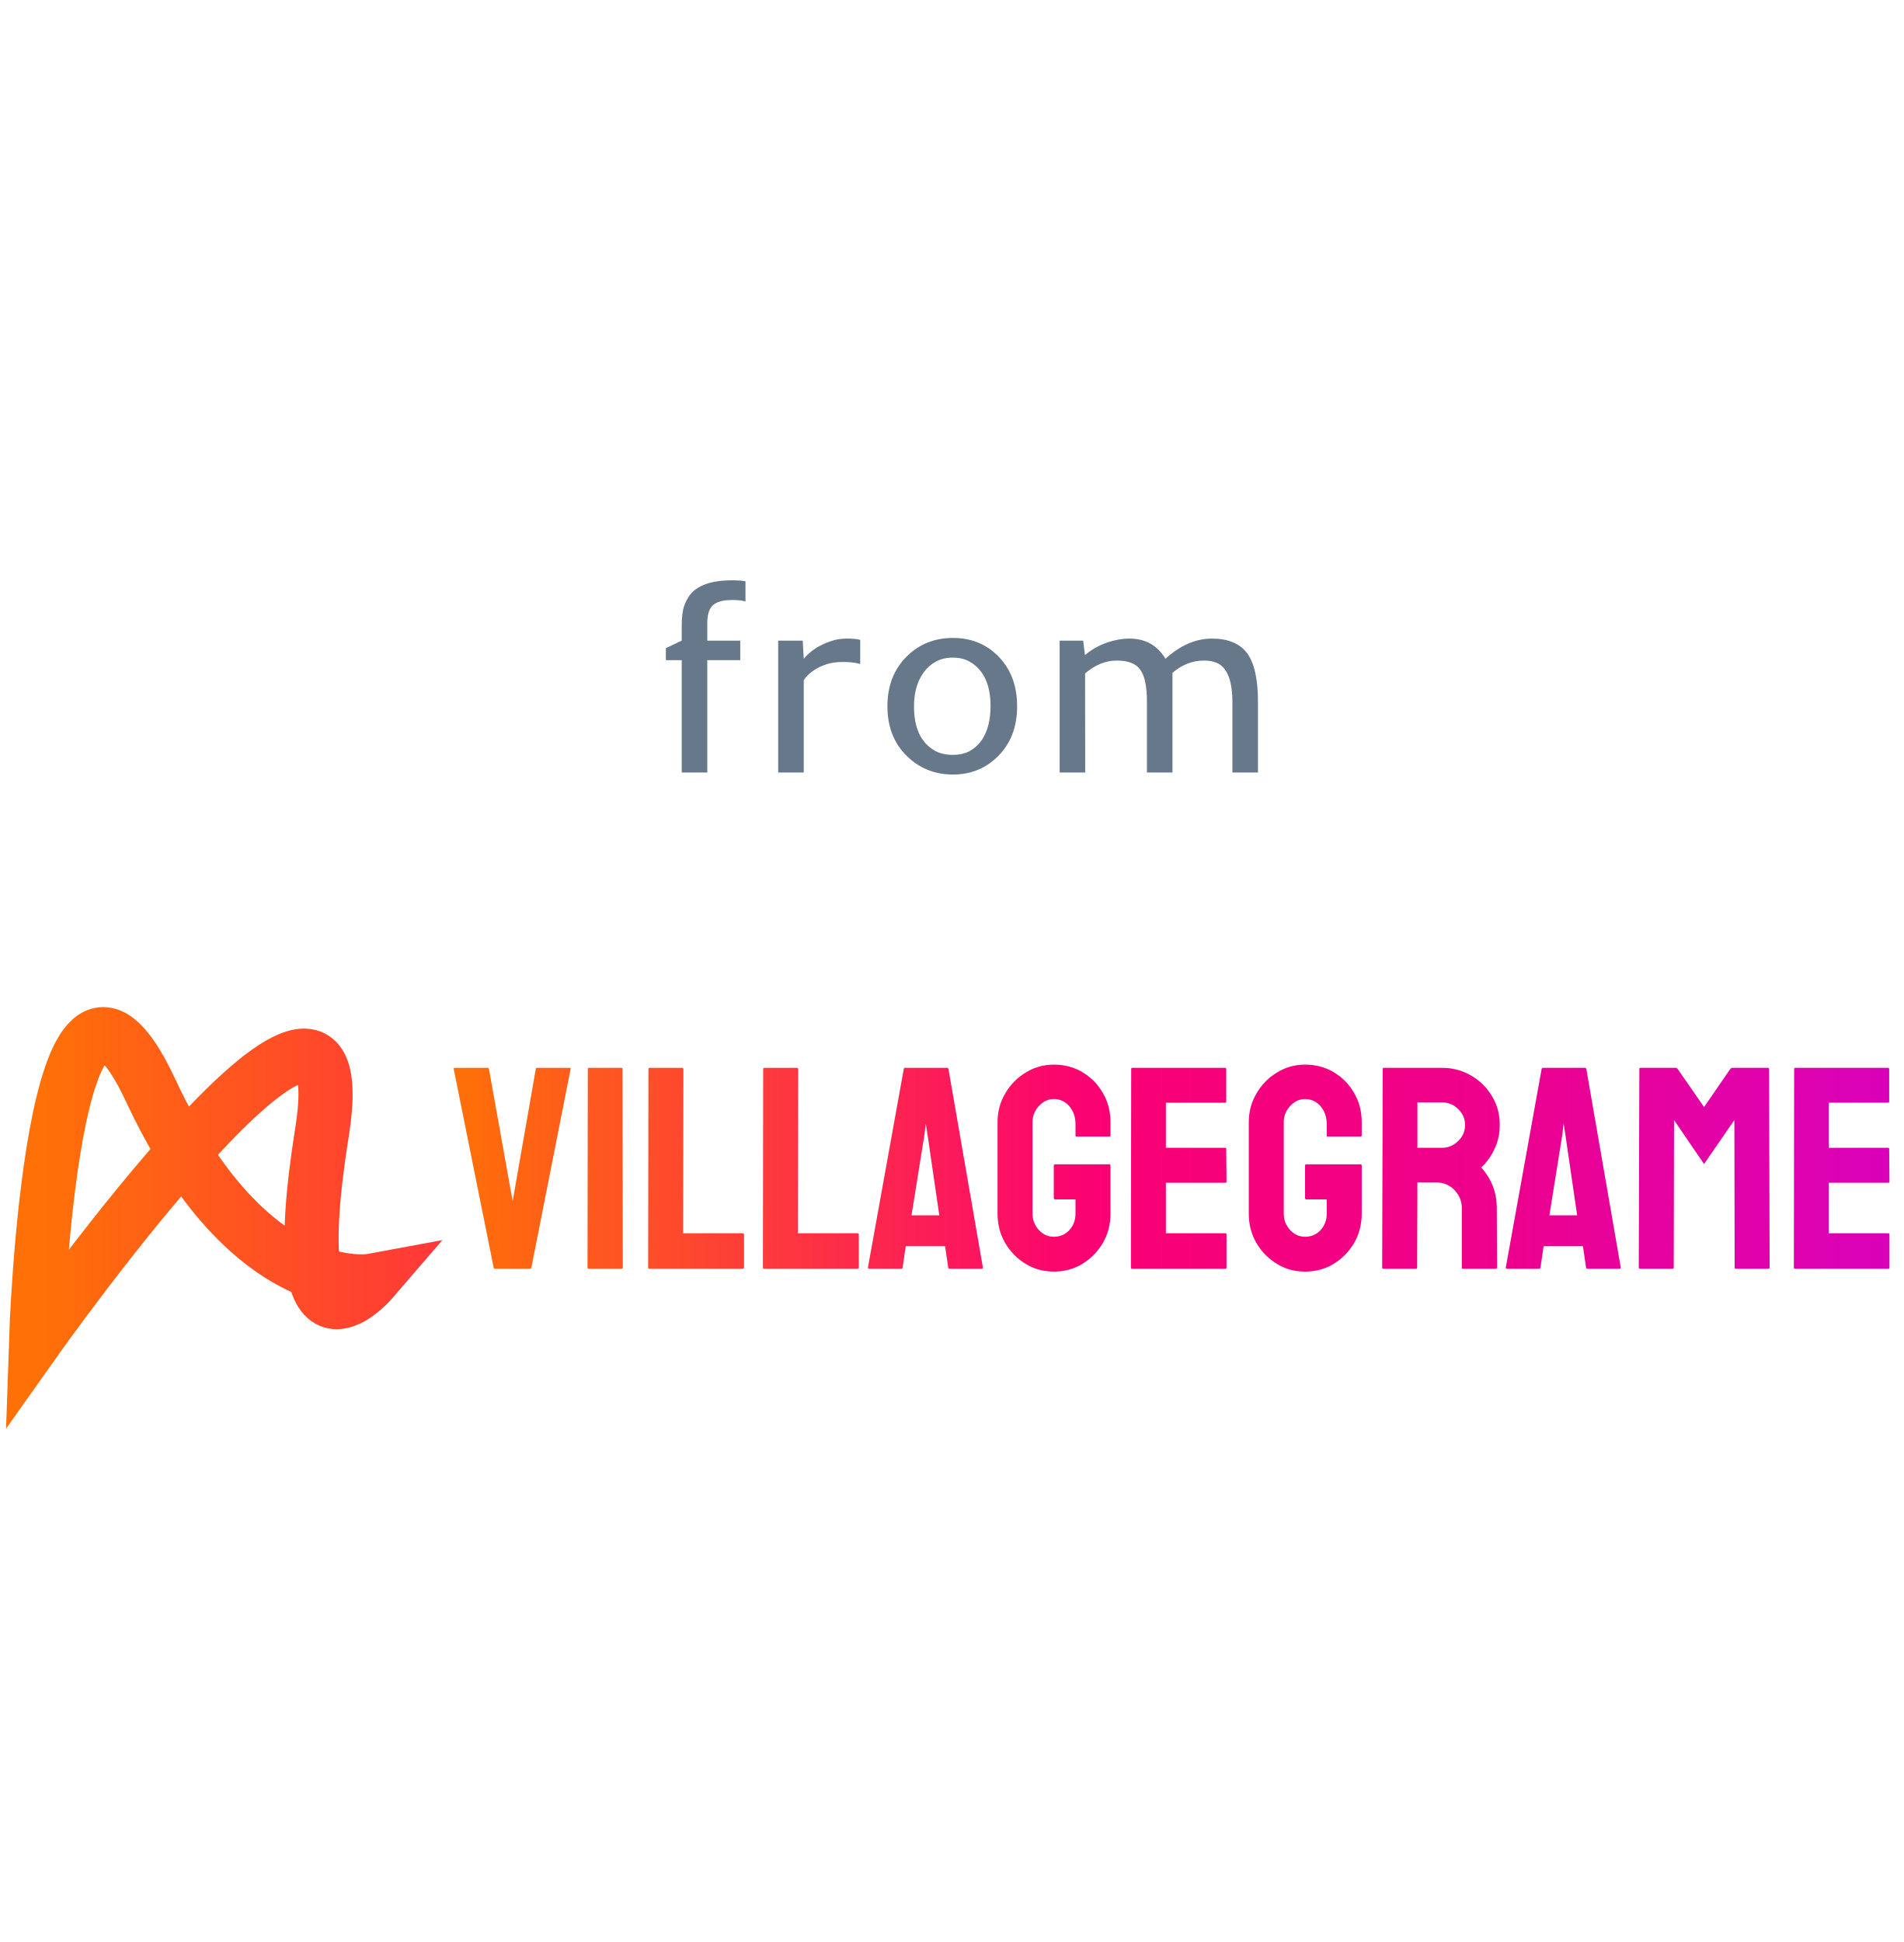
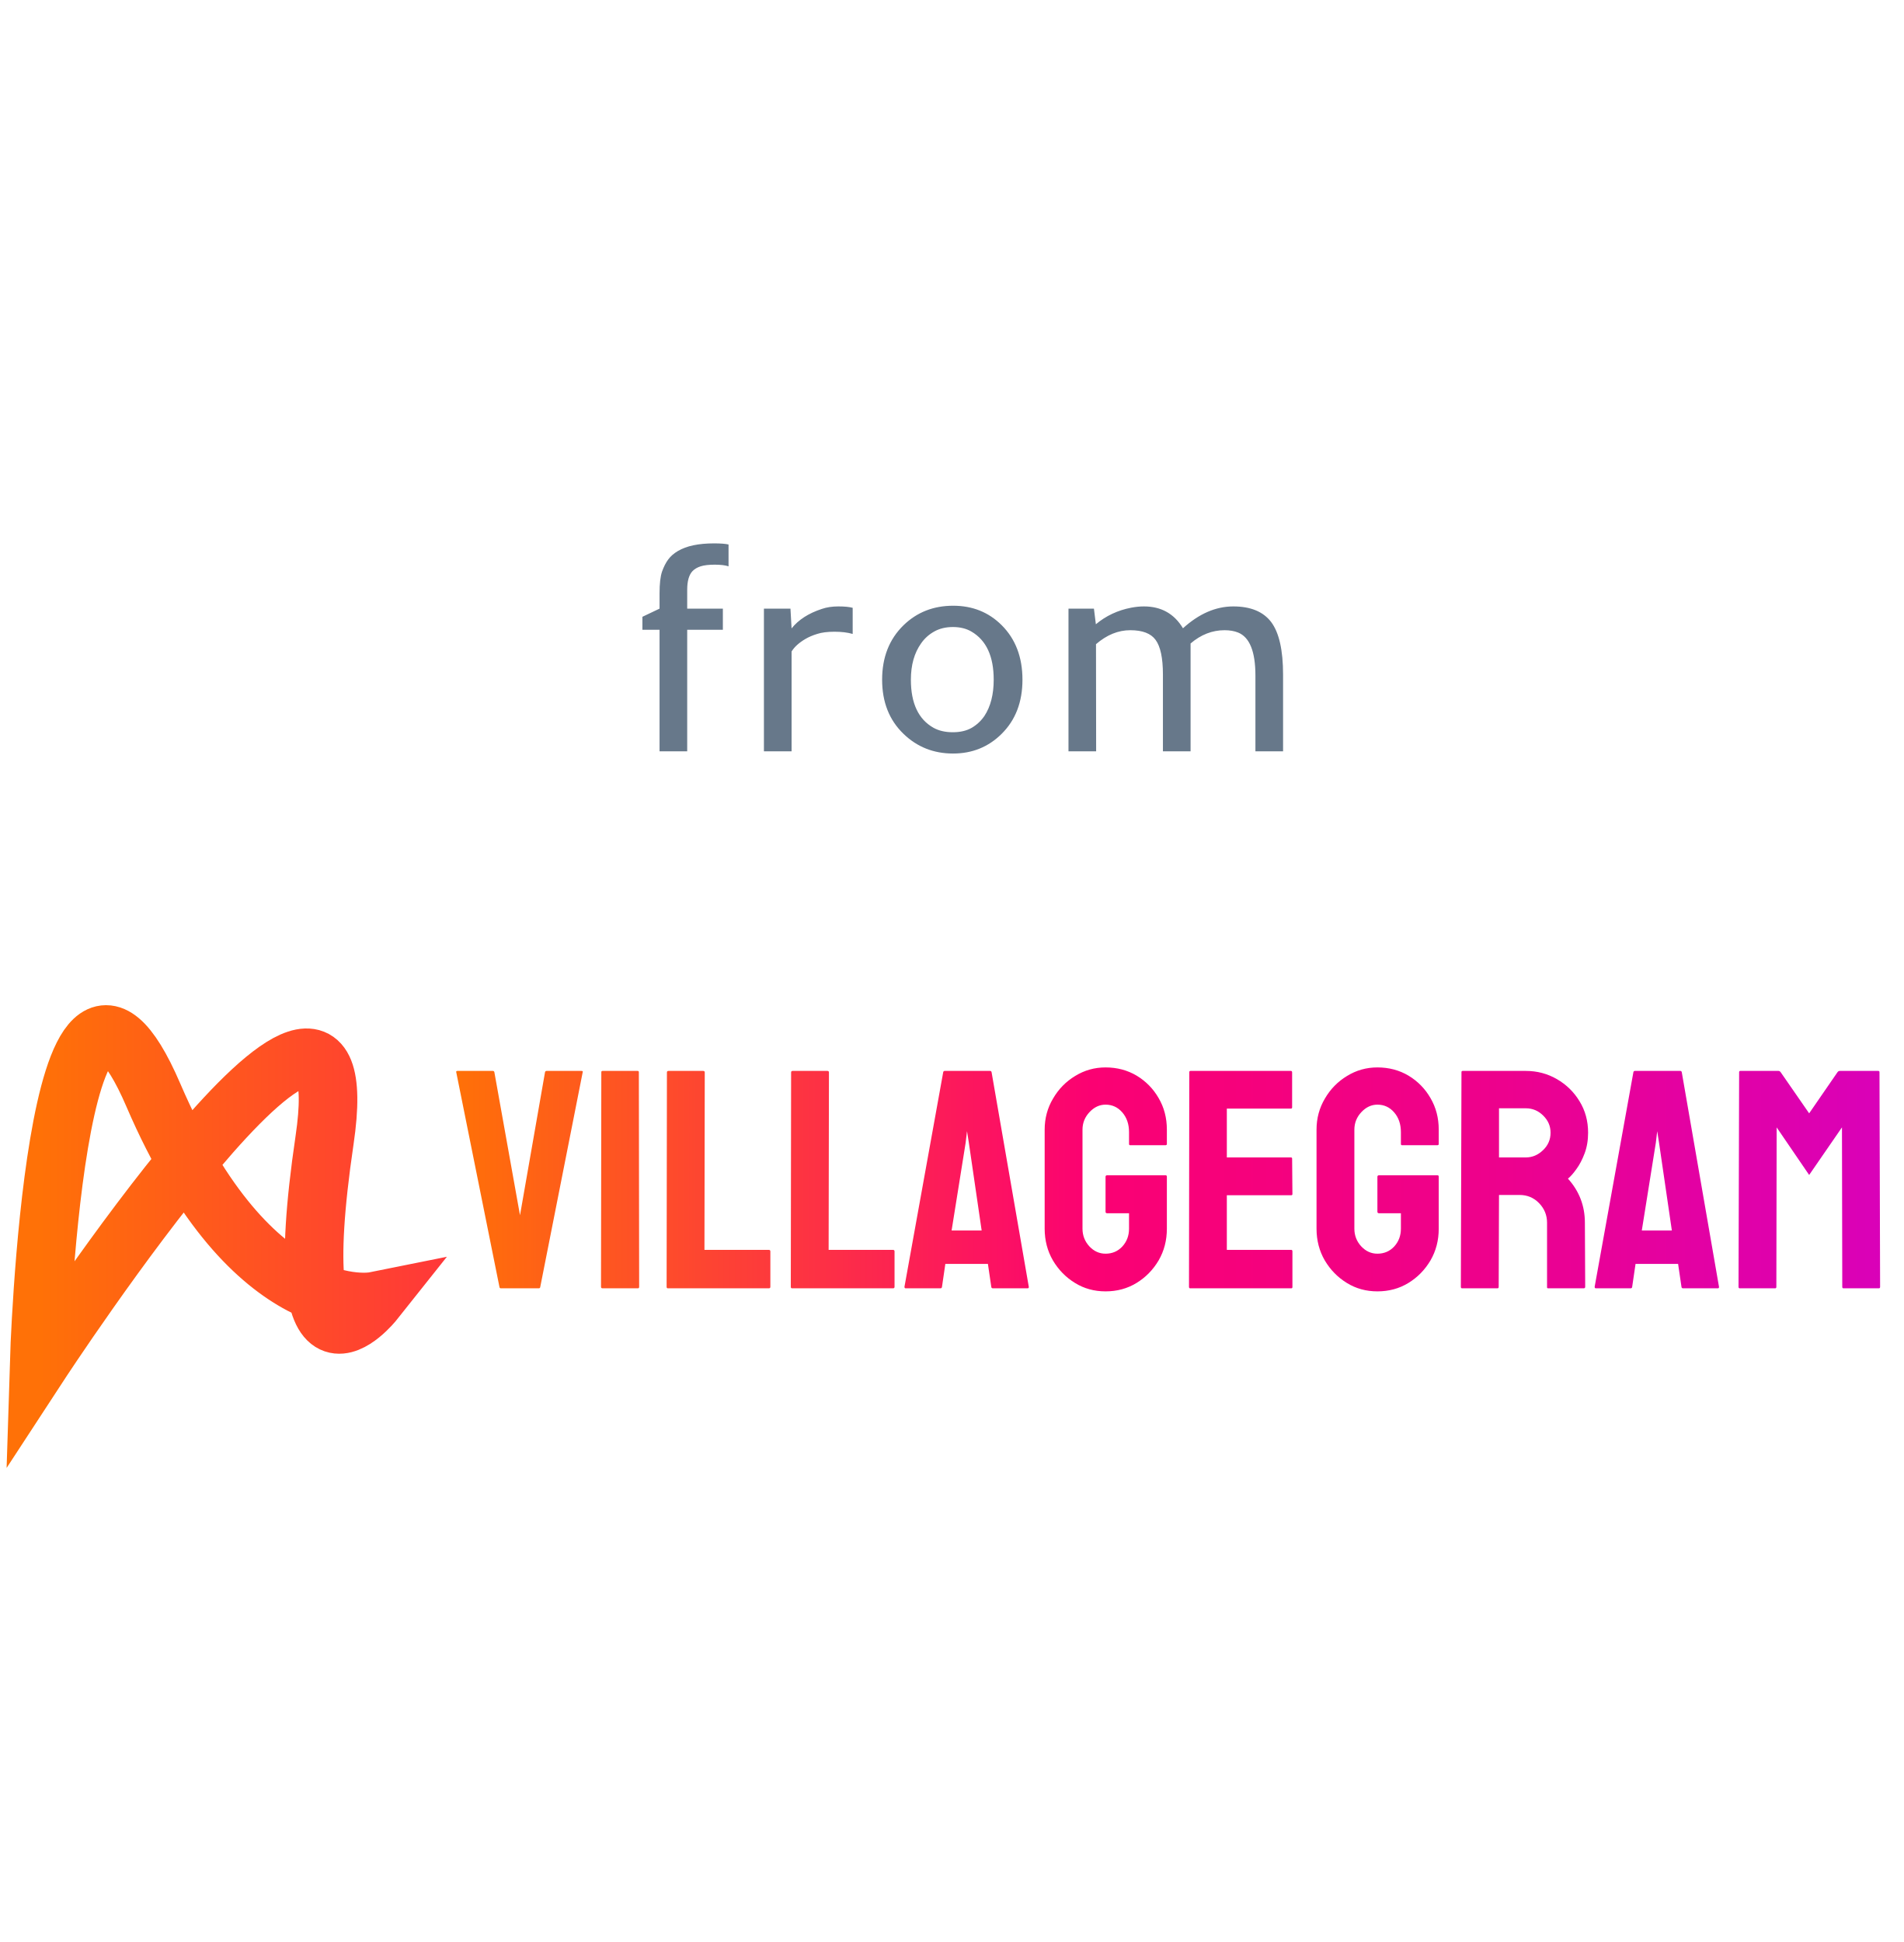
- <svg xmlns="http://www.w3.org/2000/svg" width="100" height="102" viewBox="0 0 211 102" fill="none">
-   <path d="M82.615 10.054C82.275 9.94 81.803 9.884 81.199 9.884C80.595 9.884 80.113 9.94 79.754 10.054C79.405 10.167 79.127 10.332 78.919 10.549C78.56 10.936 78.381 11.569 78.381 12.447V14.387H82.034V16.553H78.381V29H75.549V16.553H73.793V15.222L75.549 14.387V12.829C75.549 11.838 75.634 11.092 75.804 10.592C75.983 10.091 76.195 9.676 76.441 9.346C76.686 9.015 77.017 8.727 77.432 8.482C78.31 7.963 79.542 7.703 81.128 7.703C81.789 7.703 82.284 7.741 82.615 7.816V10.054ZM95.329 16.978C94.81 16.827 94.187 16.752 93.46 16.752C92.743 16.752 92.153 16.827 91.69 16.978C91.228 17.12 90.822 17.294 90.472 17.502C89.831 17.88 89.363 18.304 89.071 18.776V29H86.239V14.387H88.957L89.071 16.412C89.779 15.524 90.812 14.859 92.172 14.415C92.663 14.245 93.224 14.16 93.857 14.16C94.489 14.16 94.98 14.207 95.329 14.302V16.978ZM98.344 21.665C98.344 19.371 99.076 17.511 100.539 16.086C101.908 14.755 103.603 14.089 105.623 14.089C107.605 14.089 109.262 14.755 110.593 16.086C112.009 17.502 112.717 19.362 112.717 21.665C112.717 23.959 112.004 25.809 110.579 27.216C109.229 28.556 107.572 29.227 105.609 29.227C103.617 29.227 101.927 28.556 100.539 27.216C99.076 25.809 98.344 23.959 98.344 21.665ZM101.29 21.665C101.29 24.082 102.064 25.724 103.612 26.593C104.16 26.895 104.816 27.046 105.58 27.046C106.345 27.046 106.992 26.895 107.52 26.593C108.049 26.281 108.483 25.875 108.823 25.375C109.455 24.412 109.772 23.175 109.772 21.665C109.772 19.267 109.012 17.625 107.492 16.737C106.963 16.426 106.331 16.27 105.594 16.27C104.858 16.27 104.216 16.426 103.669 16.737C103.131 17.039 102.687 17.441 102.338 17.941C101.639 18.923 101.29 20.164 101.29 21.665ZM120.249 18.026L120.263 29H117.431V14.387H120.037L120.235 15.987C121.273 15.118 122.482 14.552 123.86 14.288C124.304 14.203 124.738 14.16 125.163 14.16C126.928 14.16 128.259 14.906 129.156 16.398C130.798 14.906 132.516 14.16 134.31 14.16C136.085 14.16 137.378 14.694 138.19 15.76C139.002 16.846 139.408 18.64 139.408 21.141V29H136.576V21.24C136.576 18.786 135.986 17.318 134.806 16.836C134.409 16.676 133.947 16.596 133.418 16.596C132.153 16.596 130.992 17.049 129.935 17.955V29H127.103V21.127C127.103 19.447 126.852 18.267 126.352 17.587C125.871 16.926 125.007 16.596 123.761 16.596C122.524 16.596 121.354 17.072 120.249 18.026Z" fill="#67788A" />
-   <path d="M58.734 84H54.859C54.766 84 54.714 83.948 54.703 83.844L50.281 61.859C50.26 61.776 50.302 61.734 50.406 61.734H54.031C54.115 61.734 54.167 61.776 54.188 61.859L56.812 76.516L59.375 61.859C59.396 61.776 59.448 61.734 59.531 61.734H63.109C63.224 61.734 63.266 61.776 63.234 61.859L58.891 83.844C58.88 83.948 58.828 84 58.734 84ZM68.891 84H65.266C65.162 84 65.109 83.948 65.109 83.844L65.141 61.859C65.141 61.776 65.182 61.734 65.266 61.734H68.859C68.943 61.734 68.984 61.776 68.984 61.859L69.016 83.844C69.016 83.948 68.974 84 68.891 84ZM82.297 84H71.953C71.87 84 71.828 83.948 71.828 83.844L71.859 61.891C71.859 61.786 71.912 61.734 72.016 61.734H75.578C75.682 61.734 75.734 61.786 75.734 61.891L75.703 80.062H82.297C82.401 80.062 82.453 80.115 82.453 80.219V83.844C82.453 83.948 82.401 84 82.297 84ZM95.016 84H84.672C84.588 84 84.547 83.948 84.547 83.844L84.578 61.891C84.578 61.786 84.63 61.734 84.734 61.734H88.297C88.401 61.734 88.453 61.786 88.453 61.891L88.422 80.062H95.016C95.12 80.062 95.172 80.115 95.172 80.219V83.844C95.172 83.948 95.12 84 95.016 84ZM96.188 83.844L100.156 61.859C100.177 61.776 100.229 61.734 100.312 61.734H104.953C105.036 61.734 105.089 61.776 105.109 61.859L108.922 83.844C108.932 83.948 108.891 84 108.797 84H105.25C105.146 84 105.089 83.948 105.078 83.844L104.734 81.5H100.375L100.031 83.844C100.021 83.948 99.969 84 99.875 84H96.312C96.229 84 96.188 83.948 96.188 83.844ZM102.453 69.094L101.016 78.078H104.094L102.781 69.094L102.594 67.906L102.453 69.094ZM116.781 84.312C115.625 84.312 114.583 84.026 113.656 83.453C112.719 82.88 111.964 82.109 111.391 81.141C110.828 80.172 110.547 79.088 110.547 77.891V67.75C110.547 66.583 110.833 65.521 111.406 64.562C111.969 63.594 112.724 62.823 113.672 62.25C114.62 61.667 115.656 61.375 116.781 61.375C117.958 61.375 119.021 61.656 119.969 62.219C120.917 62.792 121.667 63.557 122.219 64.516C122.781 65.474 123.062 66.552 123.062 67.75V69.219C123.062 69.302 123.01 69.344 122.906 69.344H119.312C119.229 69.344 119.188 69.302 119.188 69.219V68C119.188 67.188 118.958 66.516 118.5 65.984C118.042 65.453 117.469 65.188 116.781 65.188C116.167 65.188 115.62 65.443 115.141 65.953C114.661 66.463 114.422 67.062 114.422 67.75V77.891C114.422 78.588 114.656 79.193 115.125 79.703C115.594 80.203 116.146 80.453 116.781 80.453C117.469 80.453 118.042 80.208 118.5 79.719C118.958 79.219 119.188 78.609 119.188 77.891V76.312H116.953C116.839 76.312 116.781 76.26 116.781 76.156V72.578C116.781 72.474 116.839 72.422 116.953 72.422H122.938C123.021 72.422 123.062 72.474 123.062 72.578V77.891C123.062 79.088 122.781 80.172 122.219 81.141C121.646 82.109 120.891 82.88 119.953 83.453C119.016 84.026 117.958 84.312 116.781 84.312ZM135.797 84H125.453C125.37 84 125.328 83.948 125.328 83.844L125.359 61.859C125.359 61.776 125.401 61.734 125.484 61.734H135.766C135.849 61.734 135.891 61.786 135.891 61.891V65.469C135.891 65.552 135.849 65.594 135.766 65.594H129.203V70.594H135.766C135.849 70.594 135.891 70.635 135.891 70.719L135.922 74.344C135.922 74.427 135.88 74.469 135.797 74.469H129.203V80.062H135.797C135.88 80.062 135.922 80.115 135.922 80.219V83.875C135.922 83.958 135.88 84 135.797 84ZM144.625 84.312C143.469 84.312 142.427 84.026 141.5 83.453C140.562 82.88 139.807 82.109 139.234 81.141C138.672 80.172 138.391 79.088 138.391 77.891V67.75C138.391 66.583 138.677 65.521 139.25 64.562C139.812 63.594 140.568 62.823 141.516 62.25C142.464 61.667 143.5 61.375 144.625 61.375C145.802 61.375 146.865 61.656 147.812 62.219C148.76 62.792 149.51 63.557 150.062 64.516C150.625 65.474 150.906 66.552 150.906 67.75V69.219C150.906 69.302 150.854 69.344 150.75 69.344H147.156C147.073 69.344 147.031 69.302 147.031 69.219V68C147.031 67.188 146.802 66.516 146.344 65.984C145.885 65.453 145.312 65.188 144.625 65.188C144.01 65.188 143.464 65.443 142.984 65.953C142.505 66.463 142.266 67.062 142.266 67.75V77.891C142.266 78.588 142.5 79.193 142.969 79.703C143.438 80.203 143.99 80.453 144.625 80.453C145.312 80.453 145.885 80.208 146.344 79.719C146.802 79.219 147.031 78.609 147.031 77.891V76.312H144.797C144.682 76.312 144.625 76.26 144.625 76.156V72.578C144.625 72.474 144.682 72.422 144.797 72.422H150.781C150.865 72.422 150.906 72.474 150.906 72.578V77.891C150.906 79.088 150.625 80.172 150.062 81.141C149.49 82.109 148.734 82.88 147.797 83.453C146.859 84.026 145.802 84.312 144.625 84.312ZM156.922 84H153.297C153.214 84 153.172 83.948 153.172 83.844L153.234 61.859C153.234 61.776 153.276 61.734 153.359 61.734H159.828C160.984 61.734 162.047 62.016 163.016 62.578C163.984 63.141 164.755 63.896 165.328 64.844C165.911 65.792 166.203 66.865 166.203 68.062C166.203 68.844 166.083 69.552 165.844 70.188C165.604 70.823 165.323 71.359 165 71.797C164.688 72.234 164.401 72.557 164.141 72.766C165.297 74.047 165.875 75.552 165.875 77.281L165.906 83.844C165.906 83.948 165.854 84 165.75 84H162.125C162.042 84 162 83.969 162 83.906V77.281C162 76.51 161.729 75.844 161.188 75.281C160.646 74.719 159.979 74.438 159.188 74.438H157.078L157.047 83.844C157.047 83.948 157.005 84 156.922 84ZM159.828 65.562H157.078V70.594H159.828C160.484 70.594 161.068 70.349 161.578 69.859C162.099 69.37 162.359 68.771 162.359 68.062C162.359 67.385 162.109 66.802 161.609 66.312C161.109 65.812 160.516 65.562 159.828 65.562ZM166.875 83.844L170.844 61.859C170.865 61.776 170.917 61.734 171 61.734H175.641C175.724 61.734 175.776 61.776 175.797 61.859L179.609 83.844C179.62 83.948 179.578 84 179.484 84H175.938C175.833 84 175.776 83.948 175.766 83.844L175.422 81.5H171.062L170.719 83.844C170.708 83.948 170.656 84 170.562 84H167C166.917 84 166.875 83.948 166.875 83.844ZM173.141 69.094L171.703 78.078H174.781L173.469 69.094L173.281 67.906L173.141 69.094ZM185.359 84H181.734C181.651 84 181.609 83.948 181.609 83.844L181.672 61.859C181.672 61.776 181.714 61.734 181.797 61.734H185.703C185.786 61.734 185.859 61.776 185.922 61.859L188.844 66.078L191.75 61.859C191.812 61.776 191.891 61.734 191.984 61.734H195.906C196 61.734 196.047 61.776 196.047 61.859L196.109 83.844C196.109 83.948 196.068 84 195.984 84H192.359C192.276 84 192.234 83.948 192.234 83.844L192.203 67.516L188.844 72.391L185.516 67.516L185.484 83.844C185.484 83.948 185.443 84 185.359 84ZM209.266 84H198.922C198.839 84 198.797 83.948 198.797 83.844L198.828 61.859C198.828 61.776 198.87 61.734 198.953 61.734H209.234C209.318 61.734 209.359 61.786 209.359 61.891V65.469C209.359 65.552 209.318 65.594 209.234 65.594H202.672V70.594H209.234C209.318 70.594 209.359 70.635 209.359 70.719L209.391 74.344C209.391 74.427 209.349 74.469 209.266 74.469H202.672V80.062H209.266C209.349 80.062 209.391 80.115 209.391 80.219V83.875C209.391 83.958 209.349 84 209.266 84Z" fill="url(#paint0_linear_3_74)" />
-   <path d="M4 91.825C4 91.825 5.69 40.611 16.69 64.219C27.69 87.826 41.19 85.325 41.19 85.325C41.19 85.325 31.19 96.933 35.69 68.825C40.19 40.717 4 91.825 4 91.825Z" stroke="url(#paint1_linear_3_74)" stroke-width="6" />
+ <svg xmlns="http://www.w3.org/2000/svg" width="100" height="102" viewBox="0 0 195 103" fill="none">
+   <path d="M74.615 10.054C74.275 9.94 73.803 9.884 73.199 9.884C72.595 9.884 72.113 9.94 71.754 10.054C71.405 10.167 71.127 10.332 70.919 10.549C70.56 10.936 70.381 11.569 70.381 12.447V14.387H74.034V16.553H70.381V29H67.549V16.553H65.793V15.222L67.549 14.387V12.829C67.549 11.838 67.634 11.092 67.804 10.592C67.983 10.091 68.195 9.676 68.441 9.346C68.686 9.015 69.017 8.727 69.432 8.482C70.31 7.963 71.542 7.703 73.128 7.703C73.789 7.703 74.284 7.741 74.615 7.816V10.054ZM87.329 16.978C86.81 16.827 86.187 16.752 85.46 16.752C84.743 16.752 84.153 16.827 83.69 16.978C83.228 17.12 82.822 17.294 82.472 17.502C81.831 17.88 81.363 18.304 81.071 18.776V29H78.239V14.387H80.957L81.071 16.412C81.779 15.524 82.812 14.859 84.172 14.415C84.663 14.245 85.224 14.16 85.857 14.16C86.489 14.16 86.98 14.207 87.329 14.302V16.978ZM90.344 21.665C90.344 19.371 91.076 17.511 92.539 16.086C93.908 14.755 95.603 14.089 97.623 14.089C99.605 14.089 101.262 14.755 102.593 16.086C104.009 17.502 104.717 19.362 104.717 21.665C104.717 23.959 104.004 25.809 102.579 27.216C101.229 28.556 99.572 29.227 97.609 29.227C95.617 29.227 93.927 28.556 92.539 27.216C91.076 25.809 90.344 23.959 90.344 21.665ZM93.29 21.665C93.29 24.082 94.064 25.724 95.612 26.593C96.159 26.895 96.816 27.046 97.58 27.046C98.345 27.046 98.992 26.895 99.52 26.593C100.049 26.281 100.483 25.875 100.823 25.375C101.455 24.412 101.772 23.175 101.772 21.665C101.772 19.267 101.012 17.625 99.492 16.737C98.963 16.426 98.331 16.27 97.594 16.27C96.858 16.27 96.216 16.426 95.669 16.737C95.13 17.039 94.687 17.441 94.338 17.941C93.639 18.923 93.29 20.164 93.29 21.665ZM112.249 18.026L112.263 29H109.431V14.387H112.037L112.235 15.987C113.273 15.118 114.482 14.552 115.86 14.288C116.304 14.203 116.738 14.16 117.163 14.16C118.928 14.16 120.259 14.906 121.156 16.398C122.798 14.906 124.516 14.16 126.31 14.16C128.085 14.16 129.378 14.694 130.19 15.76C131.002 16.846 131.408 18.64 131.408 21.141V29H128.576V21.24C128.576 18.786 127.986 17.318 126.806 16.836C126.409 16.676 125.947 16.596 125.418 16.596C124.153 16.596 122.992 17.049 121.935 17.955V29H119.103V21.127C119.103 19.447 118.852 18.267 118.352 17.587C117.871 16.926 117.007 16.596 115.761 16.596C114.524 16.596 113.354 17.072 112.249 18.026Z" fill="#67788A" />
+   <path d="M55.179 84H51.304C51.21 84 51.158 83.948 51.148 83.844L46.726 61.859C46.705 61.776 46.746 61.734 46.851 61.734H50.476C50.559 61.734 50.611 61.776 50.632 61.859L53.257 76.516L55.819 61.859C55.84 61.776 55.892 61.734 55.976 61.734H59.554C59.668 61.734 59.71 61.776 59.679 61.859L55.335 83.844C55.325 83.948 55.273 84 55.179 84ZM65.335 84H61.71C61.606 84 61.554 83.948 61.554 83.844L61.585 61.859C61.585 61.776 61.627 61.734 61.71 61.734H65.304C65.387 61.734 65.429 61.776 65.429 61.859L65.46 83.844C65.46 83.948 65.418 84 65.335 84ZM78.741 84H68.398C68.314 84 68.273 83.948 68.273 83.844L68.304 61.891C68.304 61.786 68.356 61.734 68.46 61.734H72.023C72.127 61.734 72.179 61.786 72.179 61.891L72.148 80.062H78.741C78.846 80.062 78.898 80.115 78.898 80.219V83.844C78.898 83.948 78.846 84 78.741 84ZM91.46 84H81.116C81.033 84 80.991 83.948 80.991 83.844L81.023 61.891C81.023 61.786 81.075 61.734 81.179 61.734H84.741C84.846 61.734 84.898 61.786 84.898 61.891L84.866 80.062H91.46C91.564 80.062 91.616 80.115 91.616 80.219V83.844C91.616 83.948 91.564 84 91.46 84ZM92.632 83.844L96.601 61.859C96.621 61.776 96.674 61.734 96.757 61.734H101.398C101.481 61.734 101.533 61.776 101.554 61.859L105.366 83.844C105.377 83.948 105.335 84 105.241 84H101.694C101.59 84 101.533 83.948 101.523 83.844L101.179 81.5H96.819L96.476 83.844C96.465 83.948 96.413 84 96.319 84H92.757C92.674 84 92.632 83.948 92.632 83.844ZM98.898 69.094L97.46 78.078H100.538L99.226 69.094L99.038 67.906L98.898 69.094ZM113.226 84.312C112.069 84.312 111.028 84.026 110.101 83.453C109.163 82.88 108.408 82.109 107.835 81.141C107.273 80.172 106.991 79.088 106.991 77.891V67.75C106.991 66.583 107.278 65.521 107.851 64.562C108.413 63.594 109.168 62.823 110.116 62.25C111.064 61.667 112.101 61.375 113.226 61.375C114.403 61.375 115.465 61.656 116.413 62.219C117.361 62.792 118.111 63.557 118.663 64.516C119.226 65.474 119.507 66.552 119.507 67.75V69.219C119.507 69.302 119.455 69.344 119.351 69.344H115.757C115.674 69.344 115.632 69.302 115.632 69.219V68C115.632 67.188 115.403 66.516 114.944 65.984C114.486 65.453 113.913 65.188 113.226 65.188C112.611 65.188 112.064 65.443 111.585 65.953C111.106 66.463 110.866 67.062 110.866 67.75V77.891C110.866 78.588 111.101 79.193 111.569 79.703C112.038 80.203 112.59 80.453 113.226 80.453C113.913 80.453 114.486 80.208 114.944 79.719C115.403 79.219 115.632 78.609 115.632 77.891V76.312H113.398C113.283 76.312 113.226 76.26 113.226 76.156V72.578C113.226 72.474 113.283 72.422 113.398 72.422H119.382C119.465 72.422 119.507 72.474 119.507 72.578V77.891C119.507 79.088 119.226 80.172 118.663 81.141C118.09 82.109 117.335 82.88 116.398 83.453C115.46 84.026 114.403 84.312 113.226 84.312ZM132.241 84H121.898C121.814 84 121.773 83.948 121.773 83.844L121.804 61.859C121.804 61.776 121.845 61.734 121.929 61.734H132.21C132.293 61.734 132.335 61.786 132.335 61.891V65.469C132.335 65.552 132.293 65.594 132.21 65.594H125.648V70.594H132.21C132.293 70.594 132.335 70.635 132.335 70.719L132.366 74.344C132.366 74.427 132.325 74.469 132.241 74.469H125.648V80.062H132.241C132.325 80.062 132.366 80.115 132.366 80.219V83.875C132.366 83.958 132.325 84 132.241 84ZM141.069 84.312C139.913 84.312 138.872 84.026 137.944 83.453C137.007 82.88 136.252 82.109 135.679 81.141C135.116 80.172 134.835 79.088 134.835 77.891V67.75C134.835 66.583 135.122 65.521 135.694 64.562C136.257 63.594 137.012 62.823 137.96 62.25C138.908 61.667 139.944 61.375 141.069 61.375C142.247 61.375 143.309 61.656 144.257 62.219C145.205 62.792 145.955 63.557 146.507 64.516C147.069 65.474 147.351 66.552 147.351 67.75V69.219C147.351 69.302 147.299 69.344 147.194 69.344H143.601C143.517 69.344 143.476 69.302 143.476 69.219V68C143.476 67.188 143.247 66.516 142.788 65.984C142.33 65.453 141.757 65.188 141.069 65.188C140.455 65.188 139.908 65.443 139.429 65.953C138.95 66.463 138.71 67.062 138.71 67.75V77.891C138.71 78.588 138.944 79.193 139.413 79.703C139.882 80.203 140.434 80.453 141.069 80.453C141.757 80.453 142.33 80.208 142.788 79.719C143.247 79.219 143.476 78.609 143.476 77.891V76.312H141.241C141.127 76.312 141.069 76.26 141.069 76.156V72.578C141.069 72.474 141.127 72.422 141.241 72.422H147.226C147.309 72.422 147.351 72.474 147.351 72.578V77.891C147.351 79.088 147.069 80.172 146.507 81.141C145.934 82.109 145.179 82.88 144.241 83.453C143.304 84.026 142.247 84.312 141.069 84.312ZM153.366 84H149.741C149.658 84 149.616 83.948 149.616 83.844L149.679 61.859C149.679 61.776 149.72 61.734 149.804 61.734H156.273C157.429 61.734 158.491 62.016 159.46 62.578C160.429 63.141 161.2 63.896 161.773 64.844C162.356 65.792 162.648 66.865 162.648 68.062C162.648 68.844 162.528 69.552 162.288 70.188C162.049 70.823 161.767 71.359 161.444 71.797C161.132 72.234 160.845 72.557 160.585 72.766C161.741 74.047 162.319 75.552 162.319 77.281L162.351 83.844C162.351 83.948 162.299 84 162.194 84H158.569C158.486 84 158.444 83.969 158.444 83.906V77.281C158.444 76.51 158.174 75.844 157.632 75.281C157.09 74.719 156.424 74.438 155.632 74.438H153.523L153.491 83.844C153.491 83.948 153.45 84 153.366 84ZM156.273 65.562H153.523V70.594H156.273C156.929 70.594 157.512 70.349 158.023 69.859C158.543 69.37 158.804 68.771 158.804 68.062C158.804 67.385 158.554 66.802 158.054 66.312C157.554 65.812 156.96 65.562 156.273 65.562ZM163.319 83.844L167.288 61.859C167.309 61.776 167.361 61.734 167.444 61.734H172.085C172.168 61.734 172.22 61.776 172.241 61.859L176.054 83.844C176.064 83.948 176.023 84 175.929 84H172.382C172.278 84 172.22 83.948 172.21 83.844L171.866 81.5H167.507L167.163 83.844C167.153 83.948 167.101 84 167.007 84H163.444C163.361 84 163.319 83.948 163.319 83.844ZM169.585 69.094L168.148 78.078H171.226L169.913 69.094L169.726 67.906L169.585 69.094ZM181.804 84H178.179C178.095 84 178.054 83.948 178.054 83.844L178.116 61.859C178.116 61.776 178.158 61.734 178.241 61.734H182.148C182.231 61.734 182.304 61.776 182.366 61.859L185.288 66.078L188.194 61.859C188.257 61.776 188.335 61.734 188.429 61.734H192.351C192.444 61.734 192.491 61.776 192.491 61.859L192.554 83.844C192.554 83.948 192.512 84 192.429 84H188.804C188.72 84 188.679 83.948 188.679 83.844L188.648 67.516L185.288 72.391L181.96 67.516L181.929 83.844C181.929 83.948 181.887 84 181.804 84Z" fill="url(#paint0_linear_3_74)" />
+   <path d="M4 91.825C4 91.825 5.559 40.611 15.709 64.219C25.859 87.826 38.315 85.325 38.315 85.325C38.315 85.325 29.088 96.933 33.24 68.825C37.393 40.717 4 91.825 4 91.825Z" stroke="url(#paint1_linear_3_74)" stroke-width="6" />
  <defs>
-     <linearGradient id="paint0_linear_3_74" x1="211" y1="69" x2="50" y2="69" gradientUnits="userSpaceOnUse">
+     <linearGradient id="paint0_linear_3_74" x1="195" y1="69" x2="46.444" y2="69" gradientUnits="userSpaceOnUse">
      <stop stop-color="#D801BB" />
      <stop offset="0.276" stop-color="#ED018D" />
      <stop offset="0.561" stop-color="#FB0172" />
      <stop offset="1" stop-color="#FF7107" />
    </linearGradient>
-     <linearGradient id="paint1_linear_3_74" x1="52.5" y1="75" x2="4" y2="75" gradientUnits="userSpaceOnUse">
+     <linearGradient id="paint1_linear_3_74" x1="48.751" y1="75" x2="4" y2="75" gradientUnits="userSpaceOnUse">
      <stop stop-color="#FF333D" />
      <stop offset="1" stop-color="#FF7107" />
    </linearGradient>
  </defs>
</svg>
